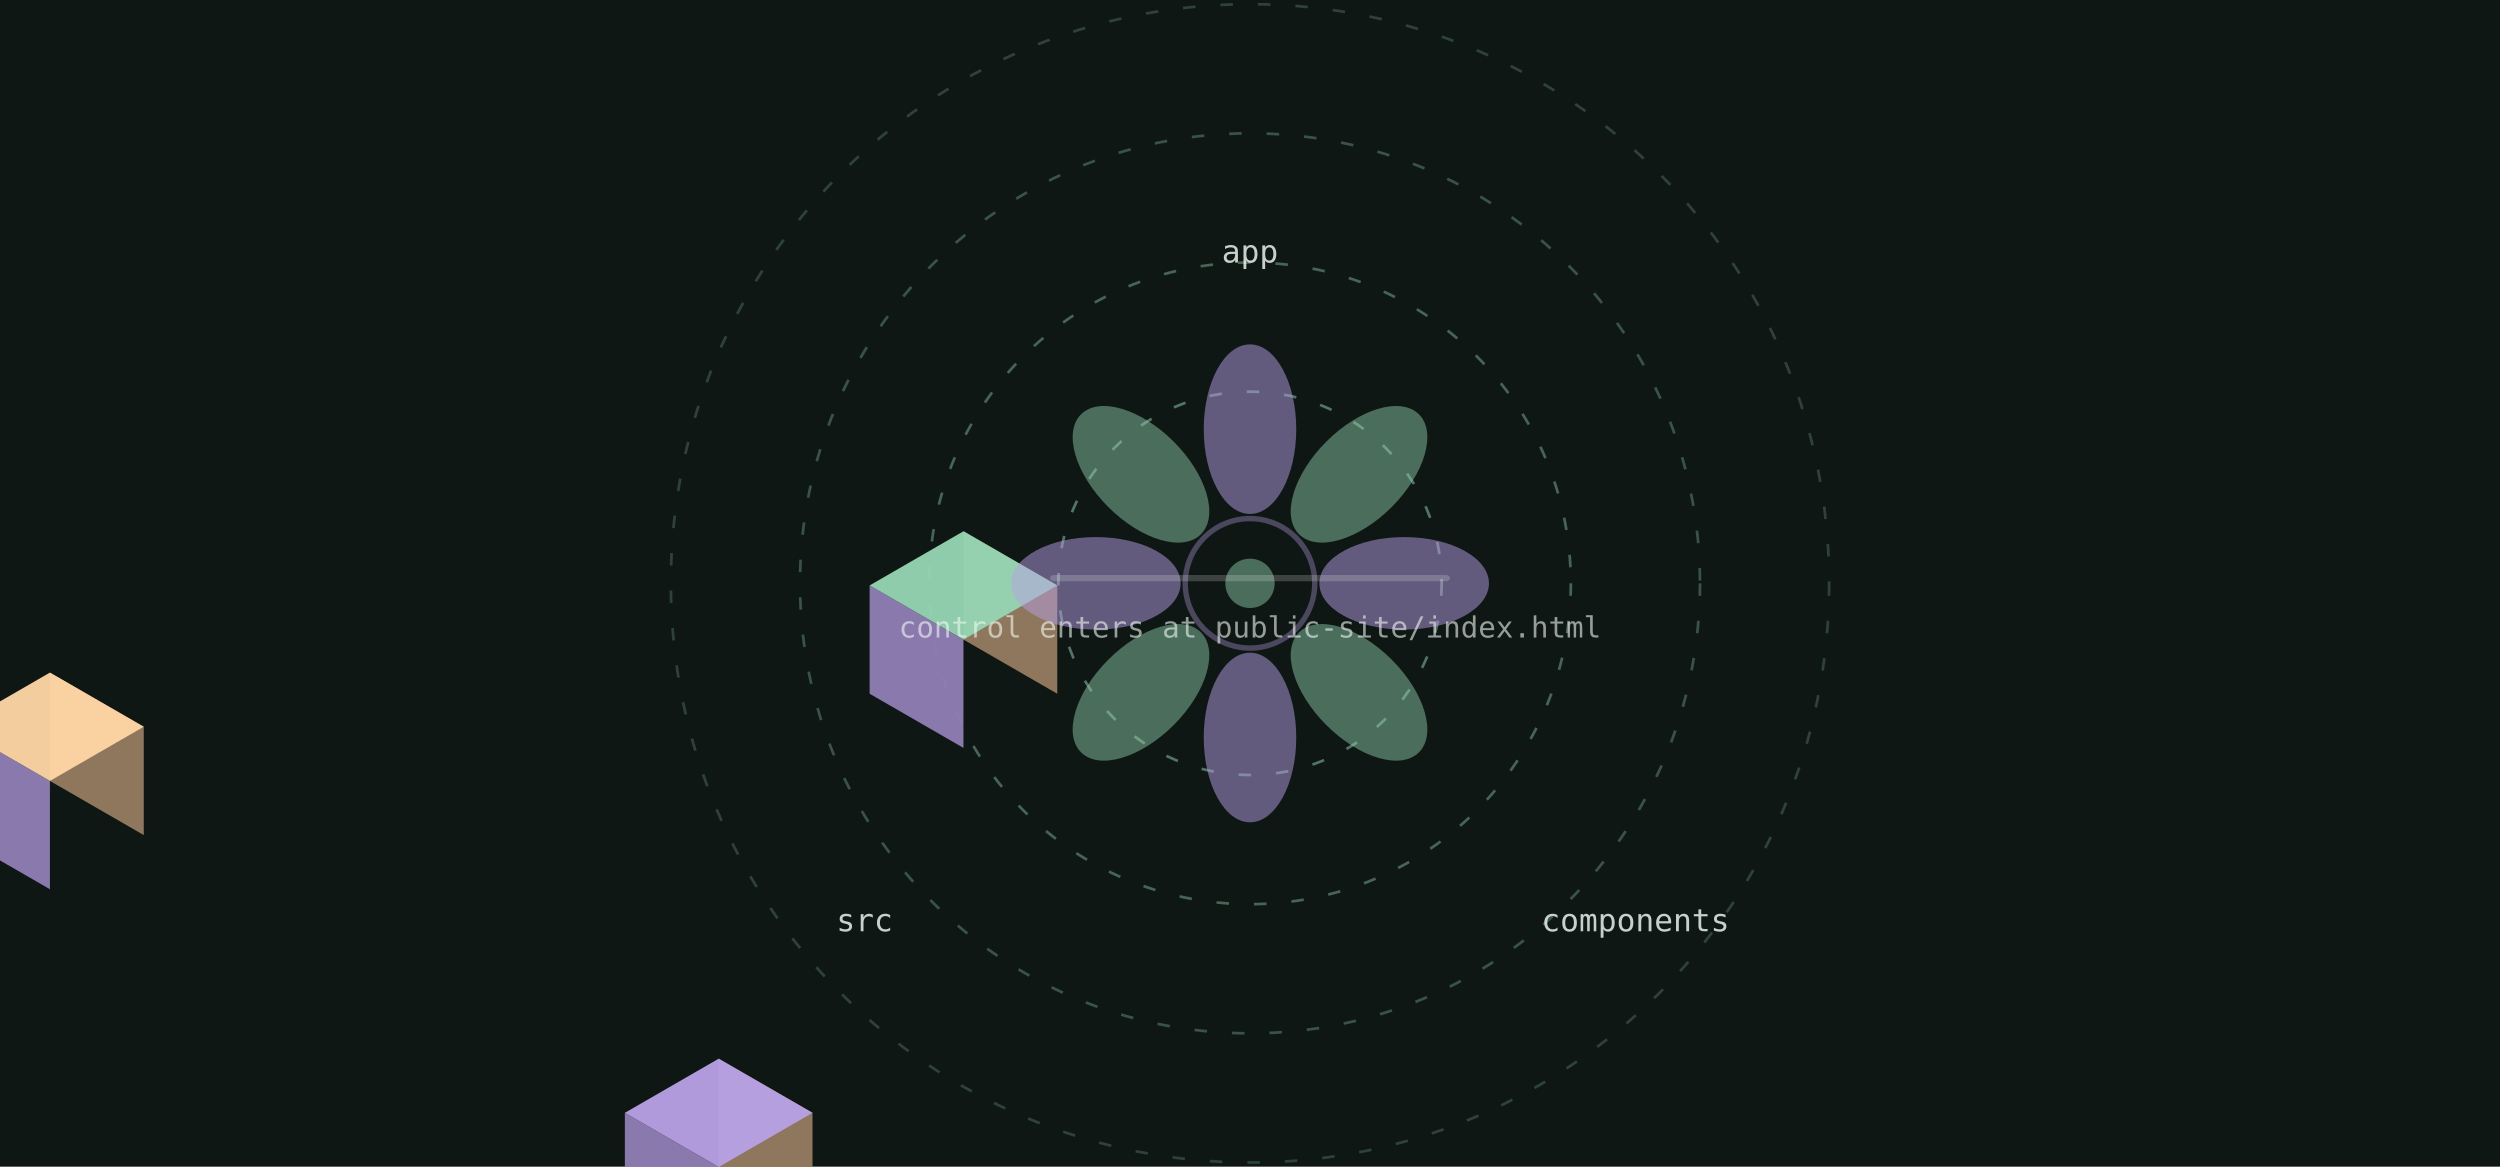
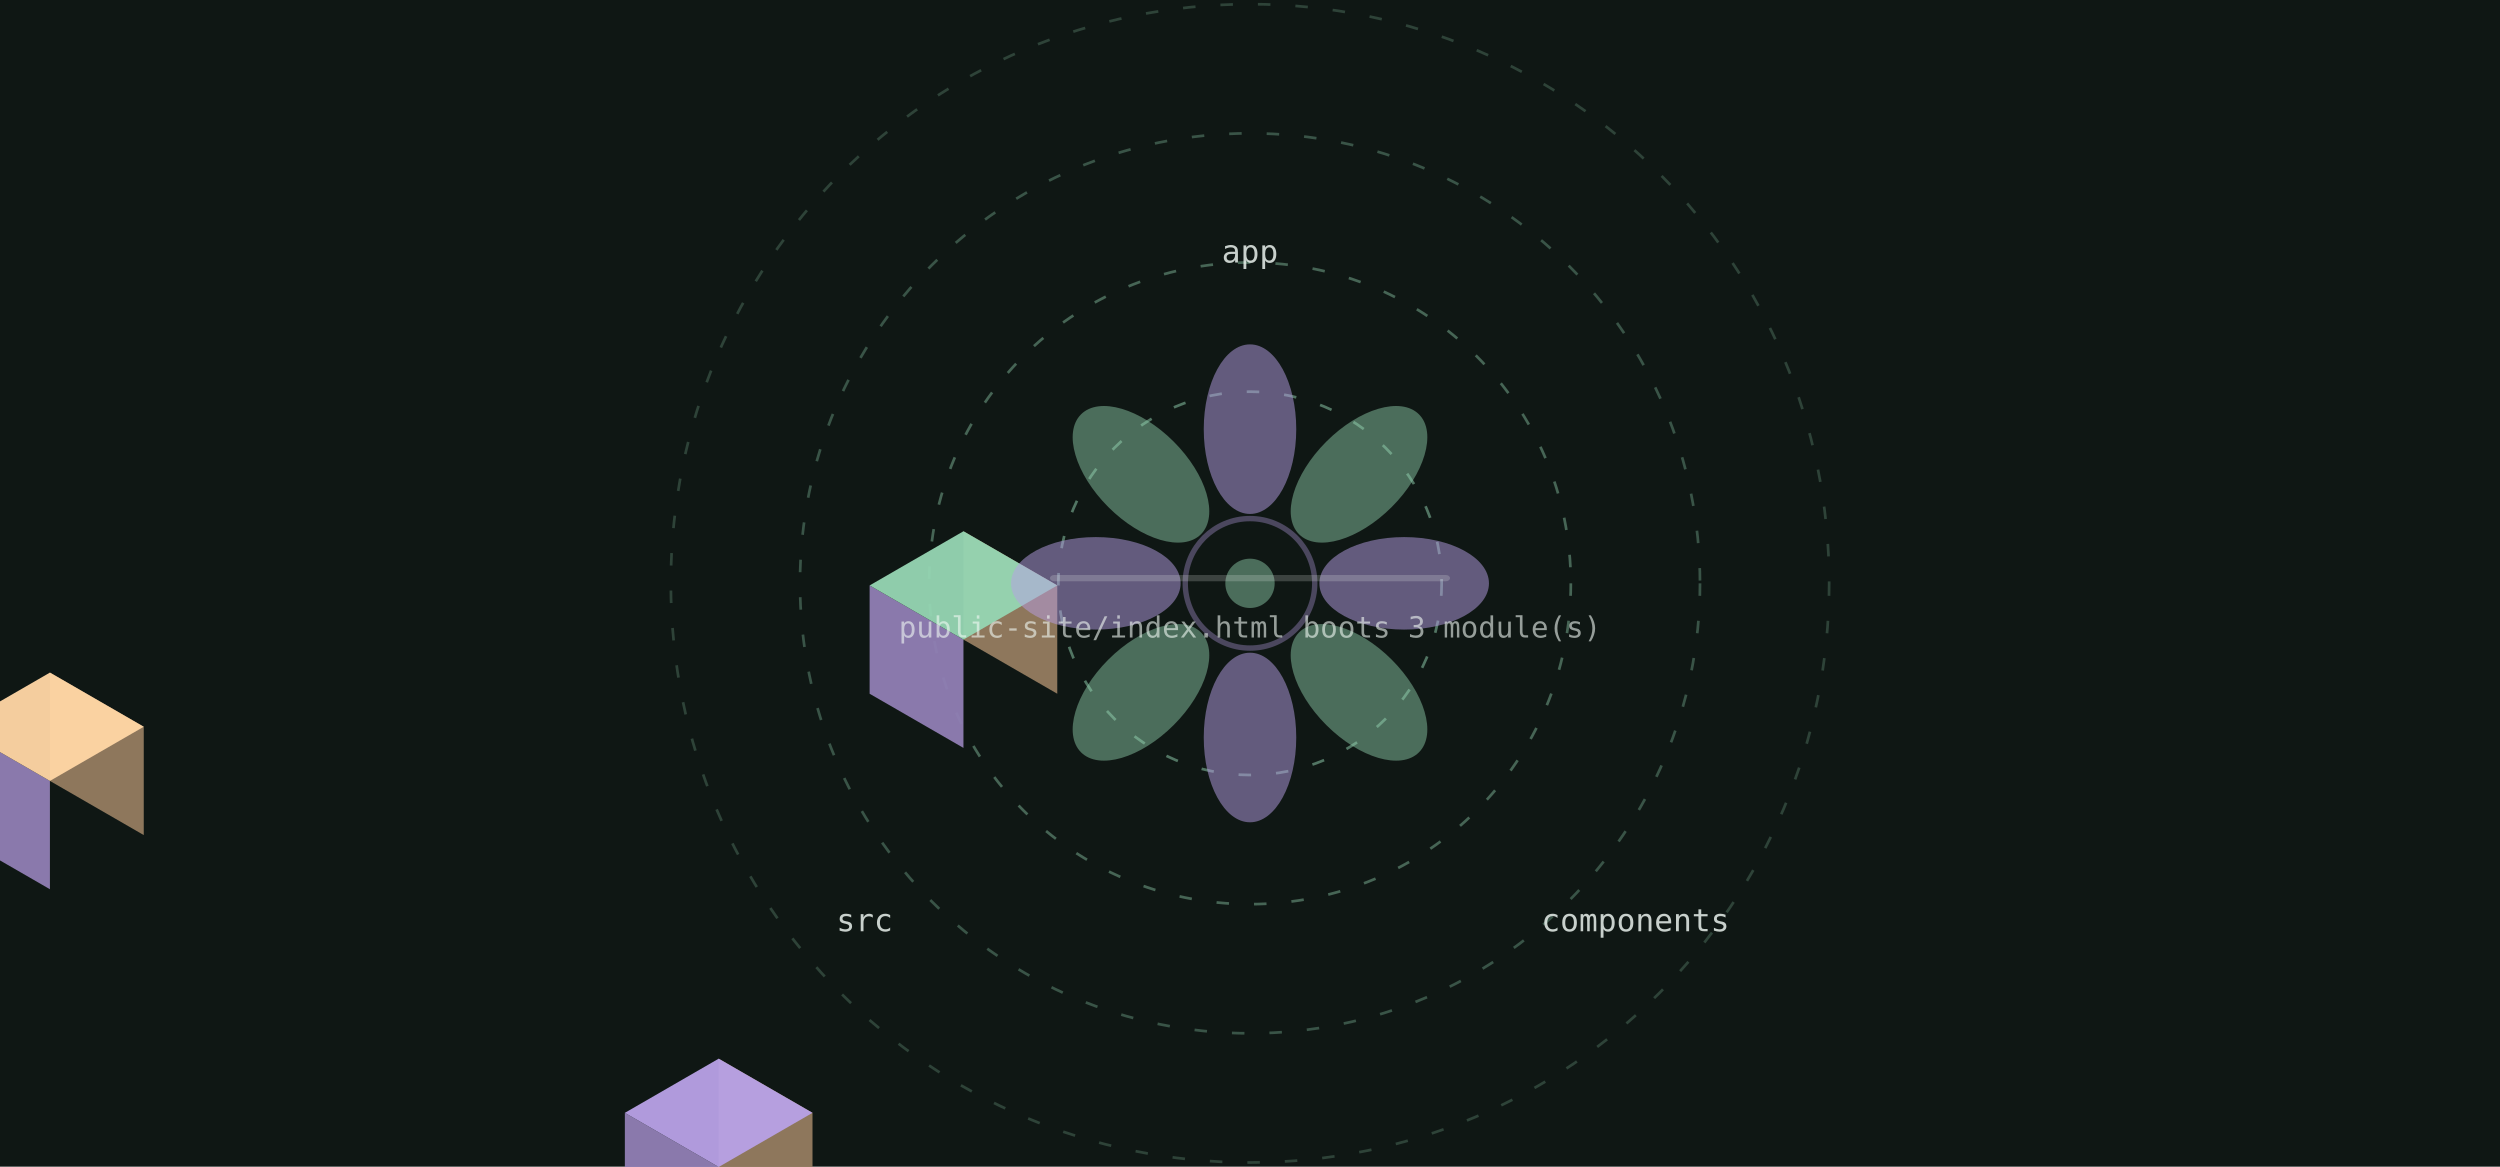
<svg xmlns="http://www.w3.org/2000/svg" viewBox="0 0 1200 560" width="1200" height="560" role="img" aria-label="obviouslybad workflow">
  <rect width="1200" height="560" fill="#0f1714" />
  <defs>
    <linearGradient id="gk" x1="0" y1="0" x2="1" y2="1">
      <stop offset="0%" stop-color="#95d5b2" />
      <stop offset="100%" stop-color="#b8a1e6" />
    </linearGradient>
  </defs>
  <circle cx="600.00" cy="280.00" r="92.00" fill="none" stroke="rgba(149,213,178,0.500)" stroke-width="1.30" opacity="1.00" stroke-dasharray="6 12" />
  <circle cx="600.00" cy="280.00" r="154.00" fill="none" stroke="rgba(149,213,178,0.410)" stroke-width="1.30" opacity="1.00" stroke-dasharray="6 12" />
  <circle cx="600.00" cy="280.00" r="216.00" fill="none" stroke="rgba(149,213,178,0.320)" stroke-width="1.30" opacity="1.00" stroke-dasharray="6 12" />
  <circle cx="600.00" cy="280.00" r="278.00" fill="none" stroke="rgba(149,213,178,0.230)" stroke-width="1.30" opacity="1.00" stroke-dasharray="6 12" />
  <polygon points="462.46,307.00 507.49,333.00 507.49,281.00 462.46,255.00" fill="#947c60" opacity="0.95" />
  <polygon points="417.42,333.00 462.46,359.00 462.46,307.00 417.42,281.00" fill="#907eb3" opacity="0.95" />
  <polygon points="462.46,255.00 507.49,281.00 462.46,307.00 417.42,281.00" fill="#95d5b2" opacity="0.95" />
  <text x="600" y="126" font-family="ui-monospace,Menlo,monospace" font-size="15" fill="rgba(240,248,244,0.820)" text-anchor="middle">app</text>
  <polygon points="344.96,560.16 390.00,586.16 390.00,534.16 344.96,508.16" fill="#947c60" opacity="0.95" />
  <polygon points="299.93,586.16 344.96,612.16 344.96,560.16 299.93,534.16" fill="#907eb3" opacity="0.95" />
  <polygon points="344.96,508.16 390.00,534.16 344.96,560.16 299.93,534.16" fill="#b8a1e6" opacity="0.95" />
  <text x="785" y="447" font-family="ui-monospace,Menlo,monospace" font-size="15" fill="rgba(240,248,244,0.820)" text-anchor="middle">components</text>
  <polygon points="23.96,374.84 69.00,400.84 69.00,348.84 23.96,322.84" fill="#947c60" opacity="0.95" />
  <polygon points="-21.07,400.84 23.96,426.84 23.96,374.84 -21.07,348.84" fill="#907eb3" opacity="0.95" />
  <polygon points="23.96,322.84 69.00,348.84 23.96,374.84 -21.07,348.84" fill="#ffd6a5" opacity="0.95" />
  <text x="415" y="447" font-family="ui-monospace,Menlo,monospace" font-size="15" fill="rgba(240,248,244,0.820)" text-anchor="middle">src</text>
  <ellipse cx="600.00" cy="206.00" rx="22.20" ry="40.70" fill="rgba(184,161,230,0.500)" opacity="1.00" transform="rotate(0.0 600.00 206.00)" />
  <ellipse cx="652.33" cy="227.67" rx="22.20" ry="40.70" fill="rgba(149,213,178,0.450)" opacity="1.00" transform="rotate(45.0 652.33 227.67)" />
  <ellipse cx="674.00" cy="280.00" rx="22.20" ry="40.70" fill="rgba(184,161,230,0.500)" opacity="1.00" transform="rotate(90.0 674.00 280.00)" />
  <ellipse cx="652.33" cy="332.33" rx="22.20" ry="40.70" fill="rgba(149,213,178,0.450)" opacity="1.00" transform="rotate(135.0 652.33 332.33)" />
  <ellipse cx="600.00" cy="354.00" rx="22.20" ry="40.70" fill="rgba(184,161,230,0.500)" opacity="1.00" transform="rotate(180.0 600.00 354.00)" />
  <ellipse cx="547.67" cy="332.33" rx="22.20" ry="40.70" fill="rgba(149,213,178,0.450)" opacity="1.00" transform="rotate(225.0 547.67 332.33)" />
  <ellipse cx="526.00" cy="280.00" rx="22.20" ry="40.70" fill="rgba(184,161,230,0.500)" opacity="1.00" transform="rotate(270.0 526.00 280.00)" />
  <ellipse cx="547.67" cy="227.67" rx="22.20" ry="40.70" fill="rgba(149,213,178,0.450)" opacity="1.00" transform="rotate(315.0 547.67 227.67)" />
  <circle cx="600.00" cy="280.00" r="31.08" fill="none" stroke="rgba(184,161,230,0.500)" stroke-width="2.59" opacity="0.70" />
  <circle cx="600.00" cy="280.00" r="11.84" fill="rgba(149,213,178,0.450)" opacity="1.00" />
  <rect x="504.00" y="276.00" width="192.00" height="3.00" rx="2.00" fill="rgba(240,248,244,0.200)" opacity="1.00" />
-   <text x="600" y="306" font-family="ui-monospace,Menlo,monospace" font-size="14" fill="rgba(240,248,244,0.600)" text-anchor="middle">control enters at public-site/index.html</text>
+   <text x="600" y="306" font-family="ui-monospace,Menlo,monospace" font-size="14" fill="rgba(240,248,244,0.600)" text-anchor="middle">public-site/index.html boots 3 module(s)</text>
</svg>
